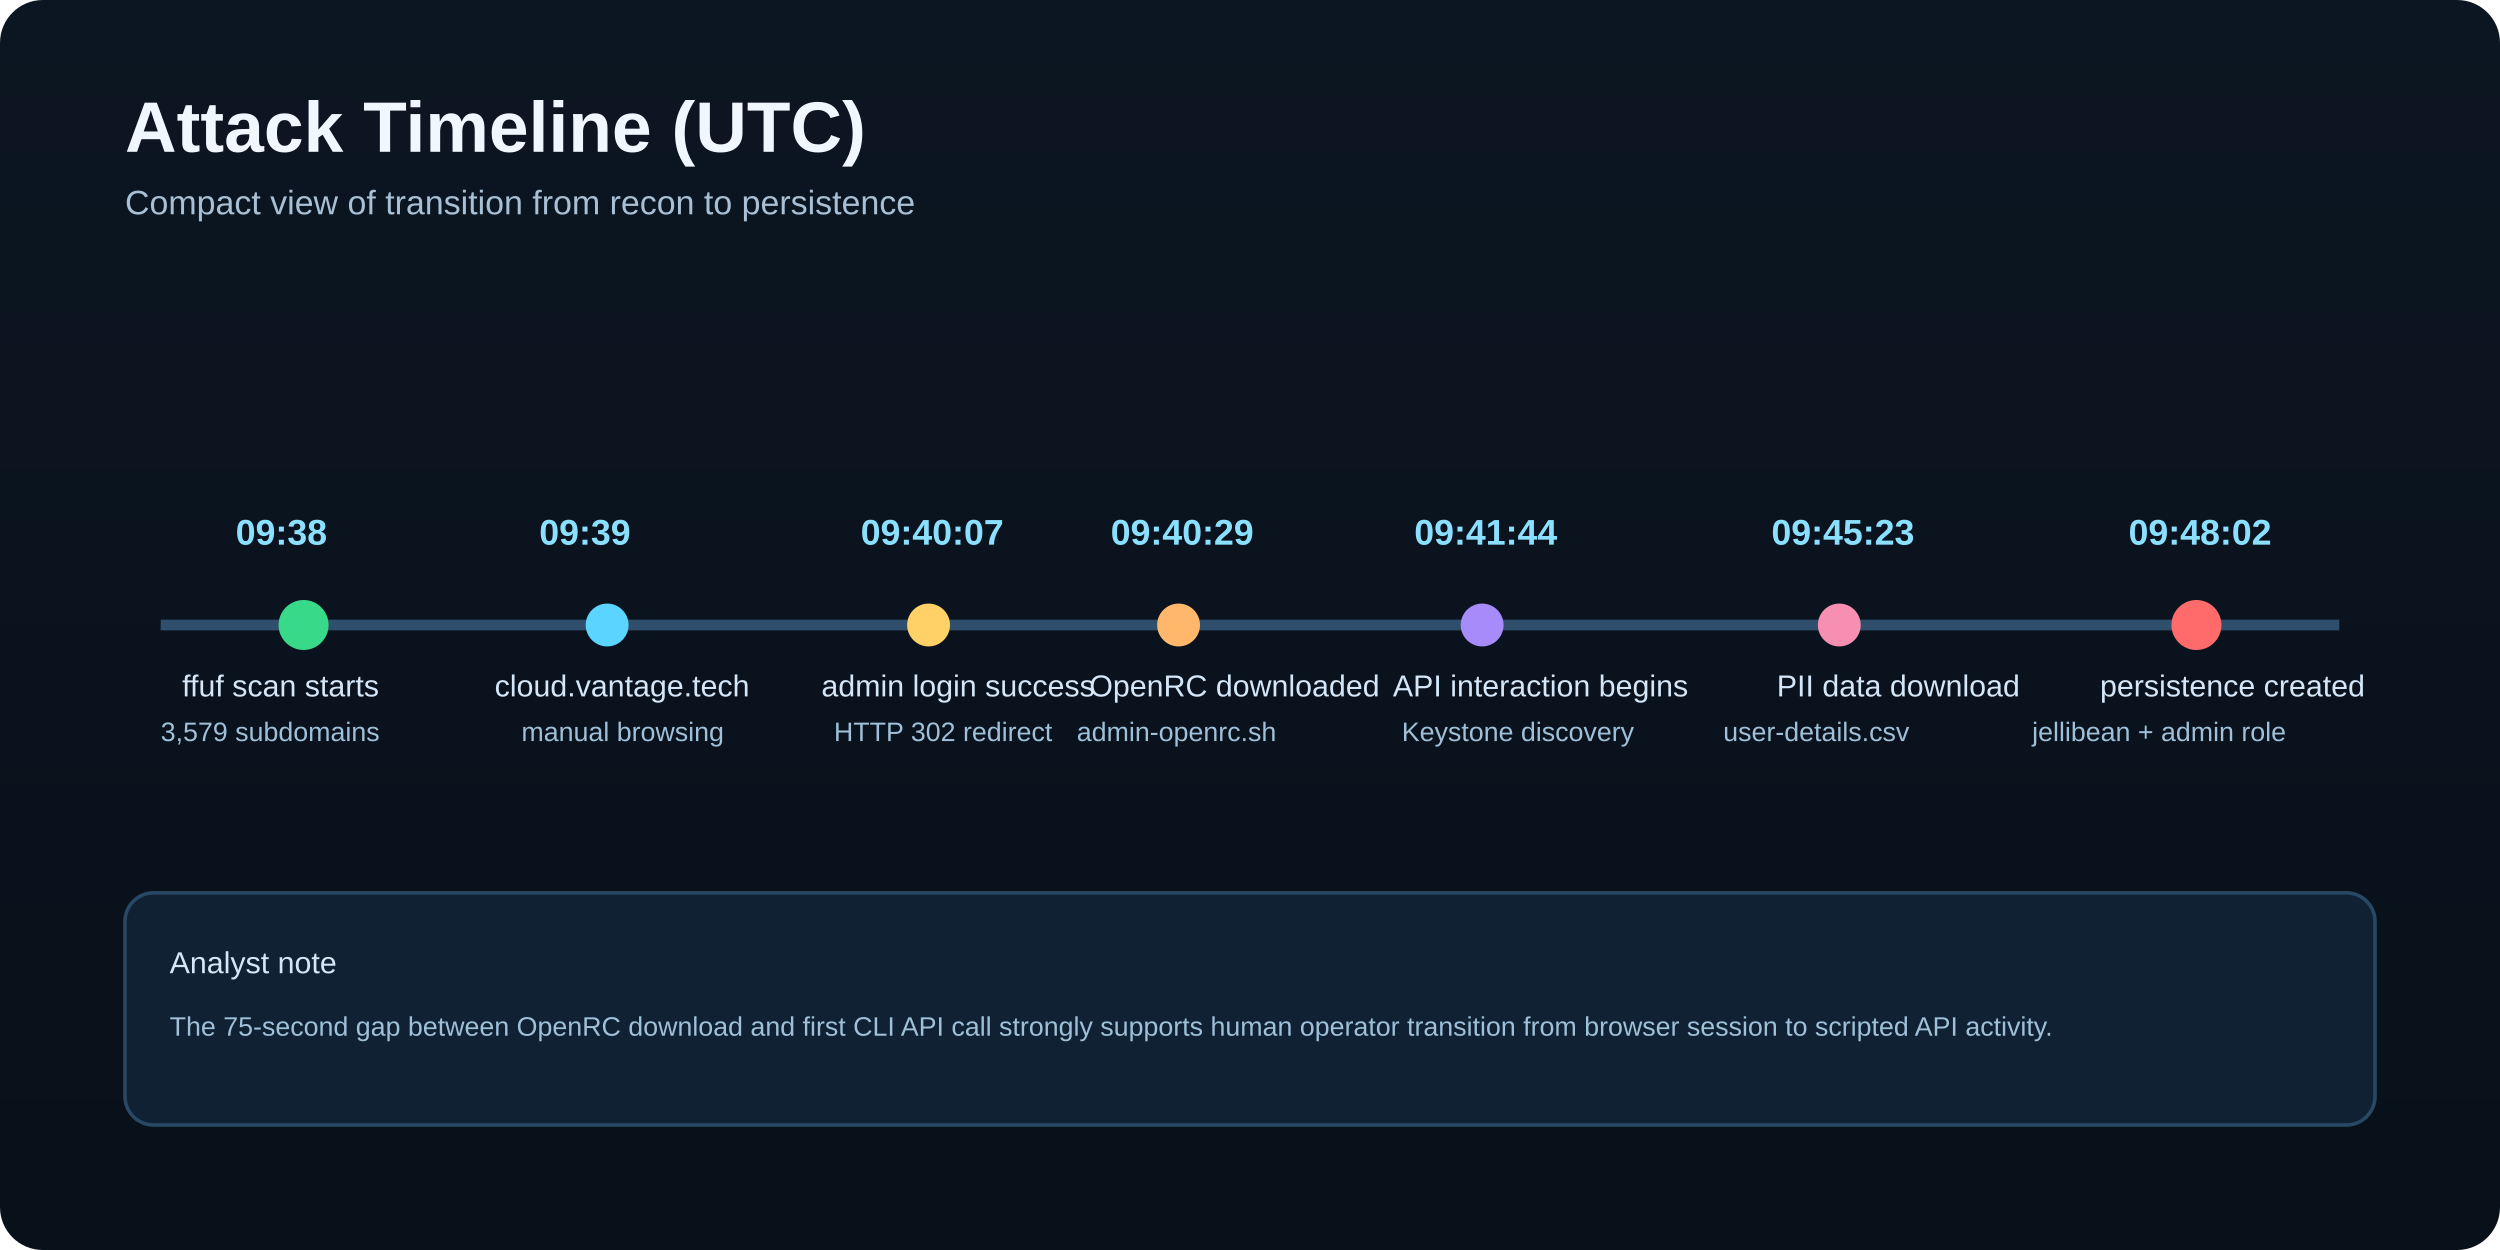
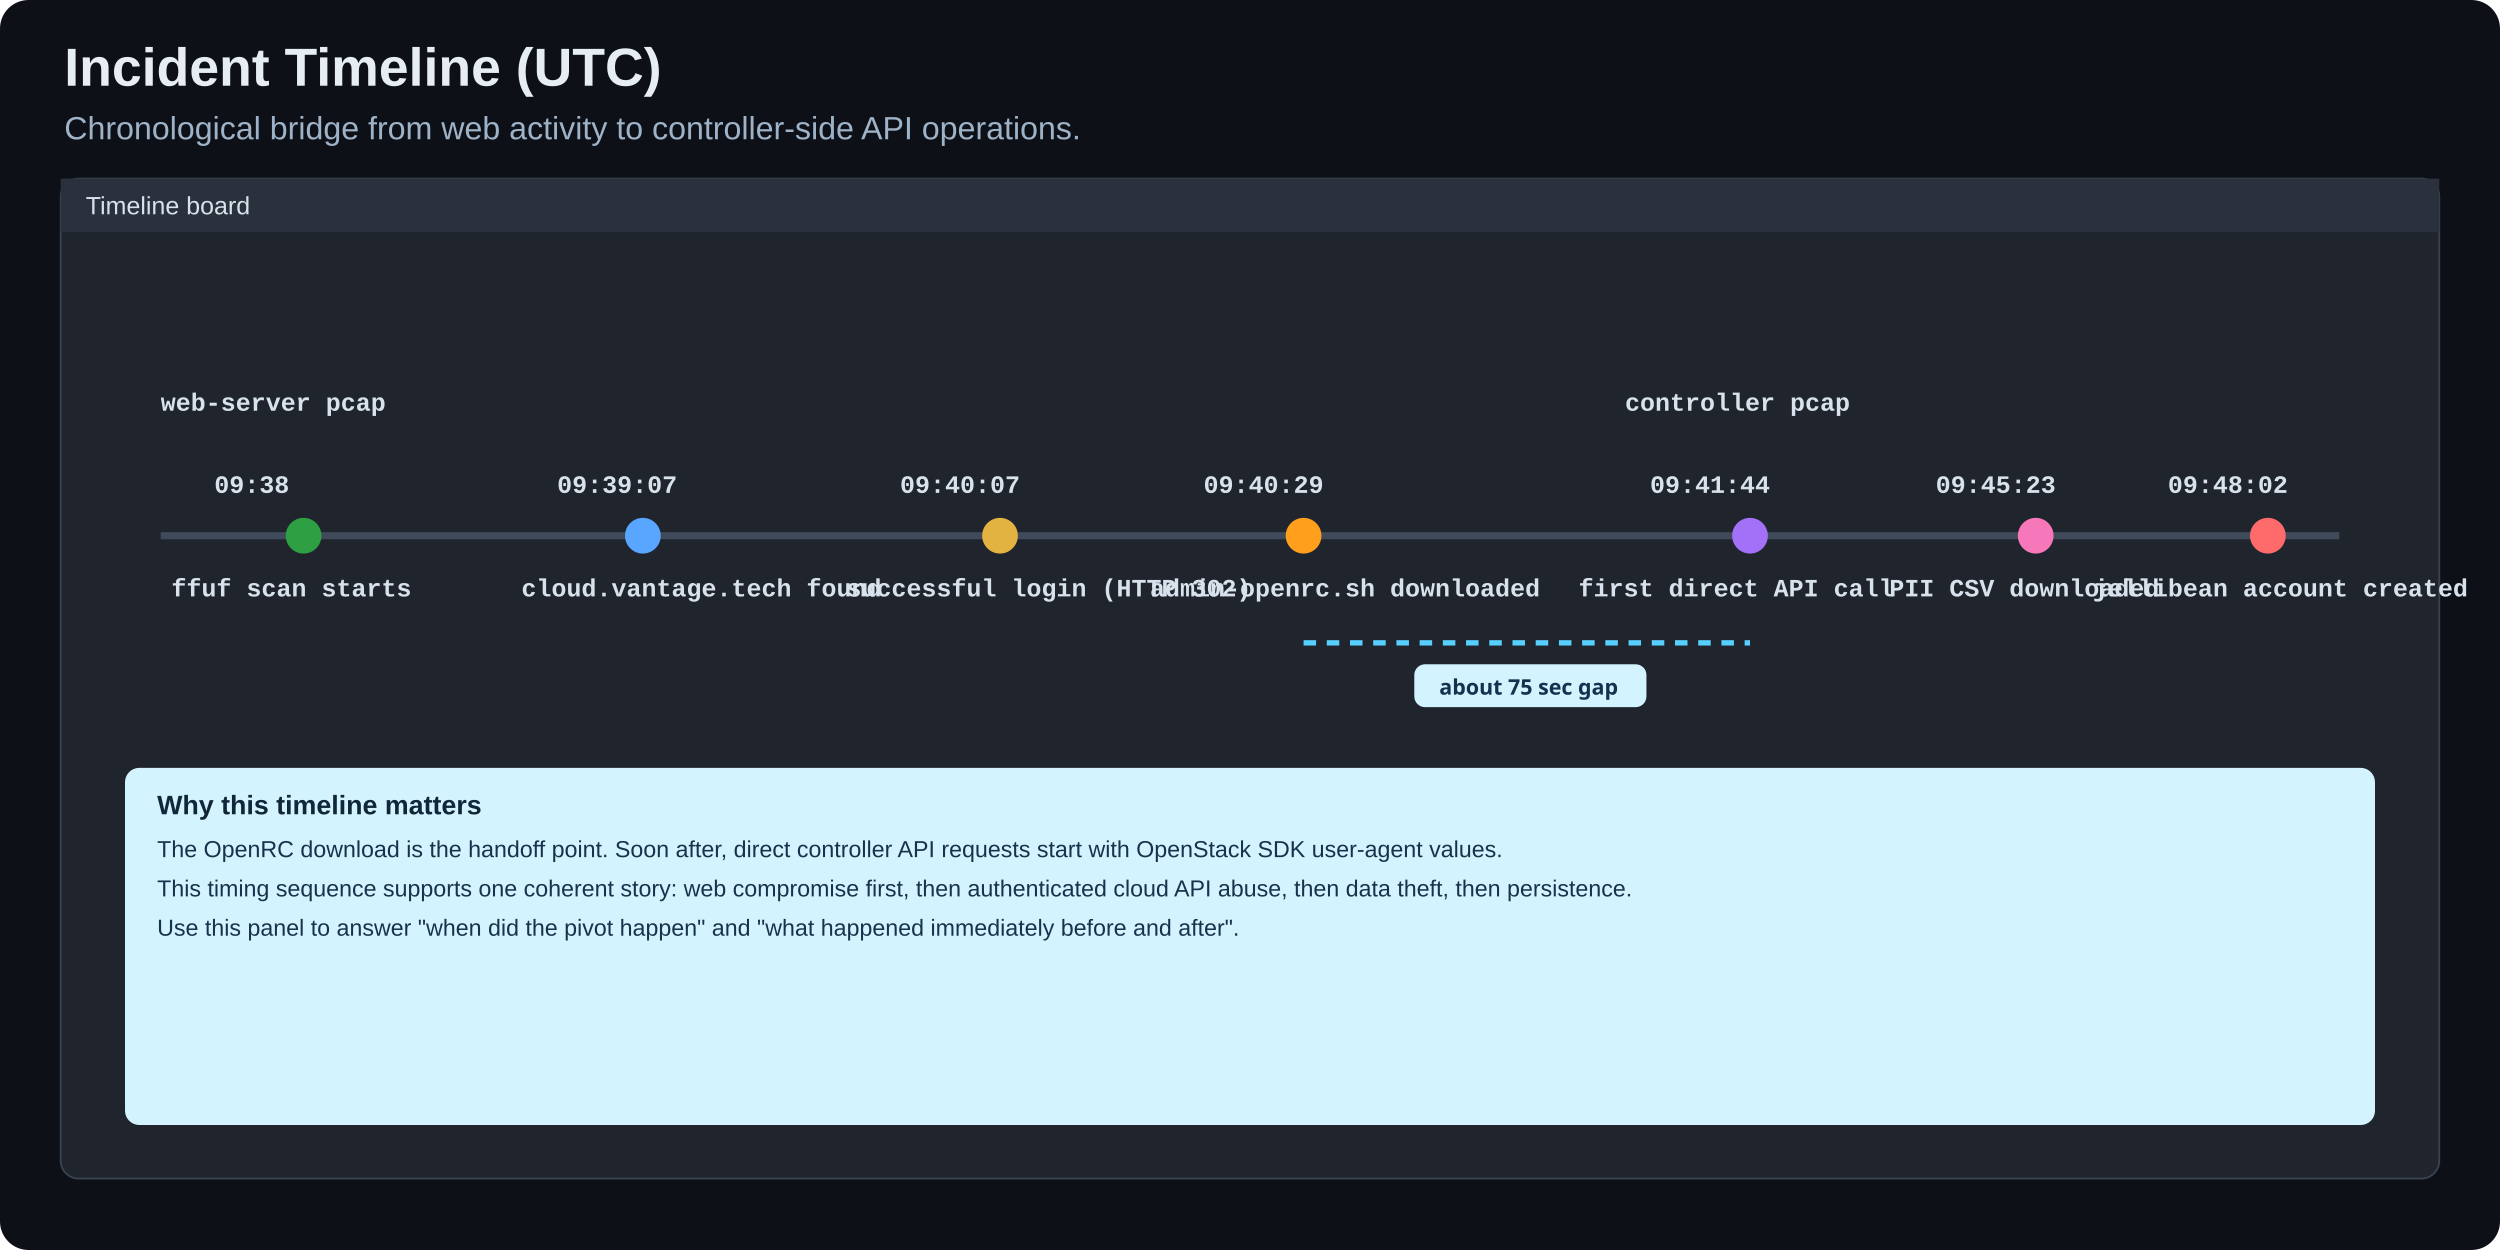
<svg xmlns="http://www.w3.org/2000/svg" width="1400" height="700" viewBox="0 0 1400 700" role="img" aria-labelledby="title desc">
  <defs>
-     <linearGradient id="bg2" x1="0" y1="0" x2="0" y2="1">
-       <stop offset="0%" stop-color="#0c1622" />
-       <stop offset="100%" stop-color="#081019" />
-     </linearGradient>
    <style>
-       .h1 { font: 700 40px 'Segoe UI', Arial, sans-serif; fill: #f1f7ff; }
-       .h2 { font: 400 19px 'Segoe UI', Arial, sans-serif; fill: #a8bfd4; }
-       .time { font: 700 20px 'Segoe UI', Arial, sans-serif; fill: #8be0ff; }
-       .txt { font: 500 17px 'Segoe UI', Arial, sans-serif; fill: #d4e6f7; }
-       .minor { font: 400 15px 'Segoe UI', Arial, sans-serif; fill: #9fc0d8; }
+       .title { font: 700 30px 'Segoe UI', Arial, sans-serif; fill: #e6edf3; }
+       .sub { font: 500 18px 'Segoe UI', Arial, sans-serif; fill: #9fb3c8; }
+       .ui { font: 500 14px 'Segoe UI', Arial, sans-serif; fill: #d8e2ec; }
+       .mono { font: 600 14px 'Consolas', 'Courier New', monospace; fill: #d8e2ec; }
+       .noteT { font: 600 15px 'Segoe UI', Arial, sans-serif; fill: #12263a; }
+       .noteS { font: 500 13px 'Segoe UI', Arial, sans-serif; fill: #17334b; }
    </style>
  </defs>
-   <rect width="1400" height="700" rx="24" fill="url(#bg2)" />
-   <text x="70" y="85" class="h1">Attack Timeline (UTC)</text>
-   <text x="70" y="120" class="h2">Compact view of transition from recon to persistence</text>
-   <line x1="90" y1="350" x2="1310" y2="350" stroke="#2f4f6c" stroke-width="6" />
-   <circle cx="170" cy="350" r="14" fill="#39d98a" />
-   <text x="132" y="305" class="time">09:38</text>
-   <text x="102" y="390" class="txt">ffuf scan starts</text>
-   <text x="90" y="415" class="minor">3,579 subdomains</text>
-   <circle cx="340" cy="350" r="12" fill="#5bd4ff" />
-   <text x="302" y="305" class="time">09:39</text>
-   <text x="277" y="390" class="txt">cloud.vantage.tech</text>
-   <text x="292" y="415" class="minor">manual browsing</text>
-   <circle cx="520" cy="350" r="12" fill="#ffd166" />
-   <text x="482" y="305" class="time">09:40:07</text>
-   <text x="460" y="390" class="txt">admin login success</text>
-   <text x="467" y="415" class="minor">HTTP 302 redirect</text>
-   <circle cx="660" cy="350" r="12" fill="#ffb86b" />
-   <text x="622" y="305" class="time">09:40:29</text>
-   <text x="610" y="390" class="txt">OpenRC downloaded</text>
-   <text x="603" y="415" class="minor">admin-openrc.sh</text>
-   <circle cx="830" cy="350" r="12" fill="#a78bfa" />
-   <text x="792" y="305" class="time">09:41:44</text>
-   <text x="780" y="390" class="txt">API interaction begins</text>
-   <text x="785" y="415" class="minor">Keystone discovery</text>
-   <circle cx="1030" cy="350" r="12" fill="#f78fb3" />
-   <text x="992" y="305" class="time">09:45:23</text>
-   <text x="995" y="390" class="txt">PII data download</text>
-   <text x="965" y="415" class="minor">user-details.csv</text>
-   <circle cx="1230" cy="350" r="14" fill="#ff6b6b" />
-   <text x="1192" y="305" class="time">09:48:02</text>
-   <text x="1176" y="390" class="txt">persistence created</text>
-   <text x="1138" y="415" class="minor">jellibean + admin role</text>
-   <rect x="70" y="500" width="1260" height="130" rx="16" fill="#0f2132" stroke="#284863" stroke-width="2" />
-   <text x="95" y="545" class="txt">Analyst note</text>
-   <text x="95" y="580" class="minor">The 75-second gap between OpenRC download and first CLI API call strongly supports human operator transition from browser session to scripted API activity.</text>
+   <rect width="1400" height="700" fill="#0d1117" rx="16" />
+   <text x="36" y="48" class="title">Incident Timeline (UTC)</text>
+   <text x="36" y="78" class="sub">Chronological bridge from web activity to controller-side API operations.</text>
+   <rect x="34" y="100" width="1332" height="560" rx="10" fill="#1f242d" stroke="#3a4451" />
+   <rect x="34" y="100" width="1332" height="30" fill="#2b313c" />
+   <text x="48" y="120" class="ui">Timeline board</text>
+   <line x1="90" y1="300" x2="1310" y2="300" stroke="#3f4b5a" stroke-width="4" />
+   <text x="90" y="230" class="mono">web-server pcap</text>
+   <circle cx="170" cy="300" r="10" fill="#2ea043" />
+   <text x="120" y="276" class="mono">09:38</text>
+   <text x="96" y="334" class="mono">ffuf scan starts</text>
+   <circle cx="360" cy="300" r="10" fill="#58a6ff" />
+   <text x="312" y="276" class="mono">09:39:07</text>
+   <text x="292" y="334" class="mono">cloud.vantage.tech found</text>
+   <circle cx="560" cy="300" r="10" fill="#e3b341" />
+   <text x="504" y="276" class="mono">09:40:07</text>
+   <text x="474" y="334" class="mono">successful login (HTTP 302)</text>
+   <circle cx="730" cy="300" r="10" fill="#ff9f1c" />
+   <text x="674" y="276" class="mono">09:40:29</text>
+   <text x="644" y="334" class="mono">admin-openrc.sh downloaded</text>
+   <text x="910" y="230" class="mono">controller pcap</text>
+   <circle cx="980" cy="300" r="10" fill="#a371f7" />
+   <text x="924" y="276" class="mono">09:41:44</text>
+   <text x="884" y="334" class="mono">first direct API call</text>
+   <circle cx="1140" cy="300" r="10" fill="#f778ba" />
+   <text x="1084" y="276" class="mono">09:45:23</text>
+   <text x="1058" y="334" class="mono">PII CSV downloaded</text>
+   <circle cx="1270" cy="300" r="10" fill="#ff6b6b" />
+   <text x="1214" y="276" class="mono">09:48:02</text>
+   <text x="1172" y="334" class="mono">jellibean account created</text>
+   <line x1="730" y1="360" x2="980" y2="360" stroke="#58d0ff" stroke-width="3" stroke-dasharray="7 6" />
+   <rect x="792" y="372" width="130" height="24" rx="6" fill="#d3f4ff" />
+   <text x="806" y="389" style="font:600 12px 'Segoe UI'; fill:#12324e;">about 75 sec gap</text>
+   <rect x="70" y="430" width="1260" height="200" rx="8" fill="#d3f4ff" />
+   <text x="88" y="456" class="noteT">Why this timeline matters</text>
+   <text x="88" y="480" class="noteS">The OpenRC download is the handoff point. Soon after, direct controller API requests start with OpenStack SDK user-agent values.</text>
+   <text x="88" y="502" class="noteS">This timing sequence supports one coherent story: web compromise first, then authenticated cloud API abuse, then data theft, then persistence.</text>
+   <text x="88" y="524" class="noteS">Use this panel to answer "when did the pivot happen" and "what happened immediately before and after".</text>
</svg>
